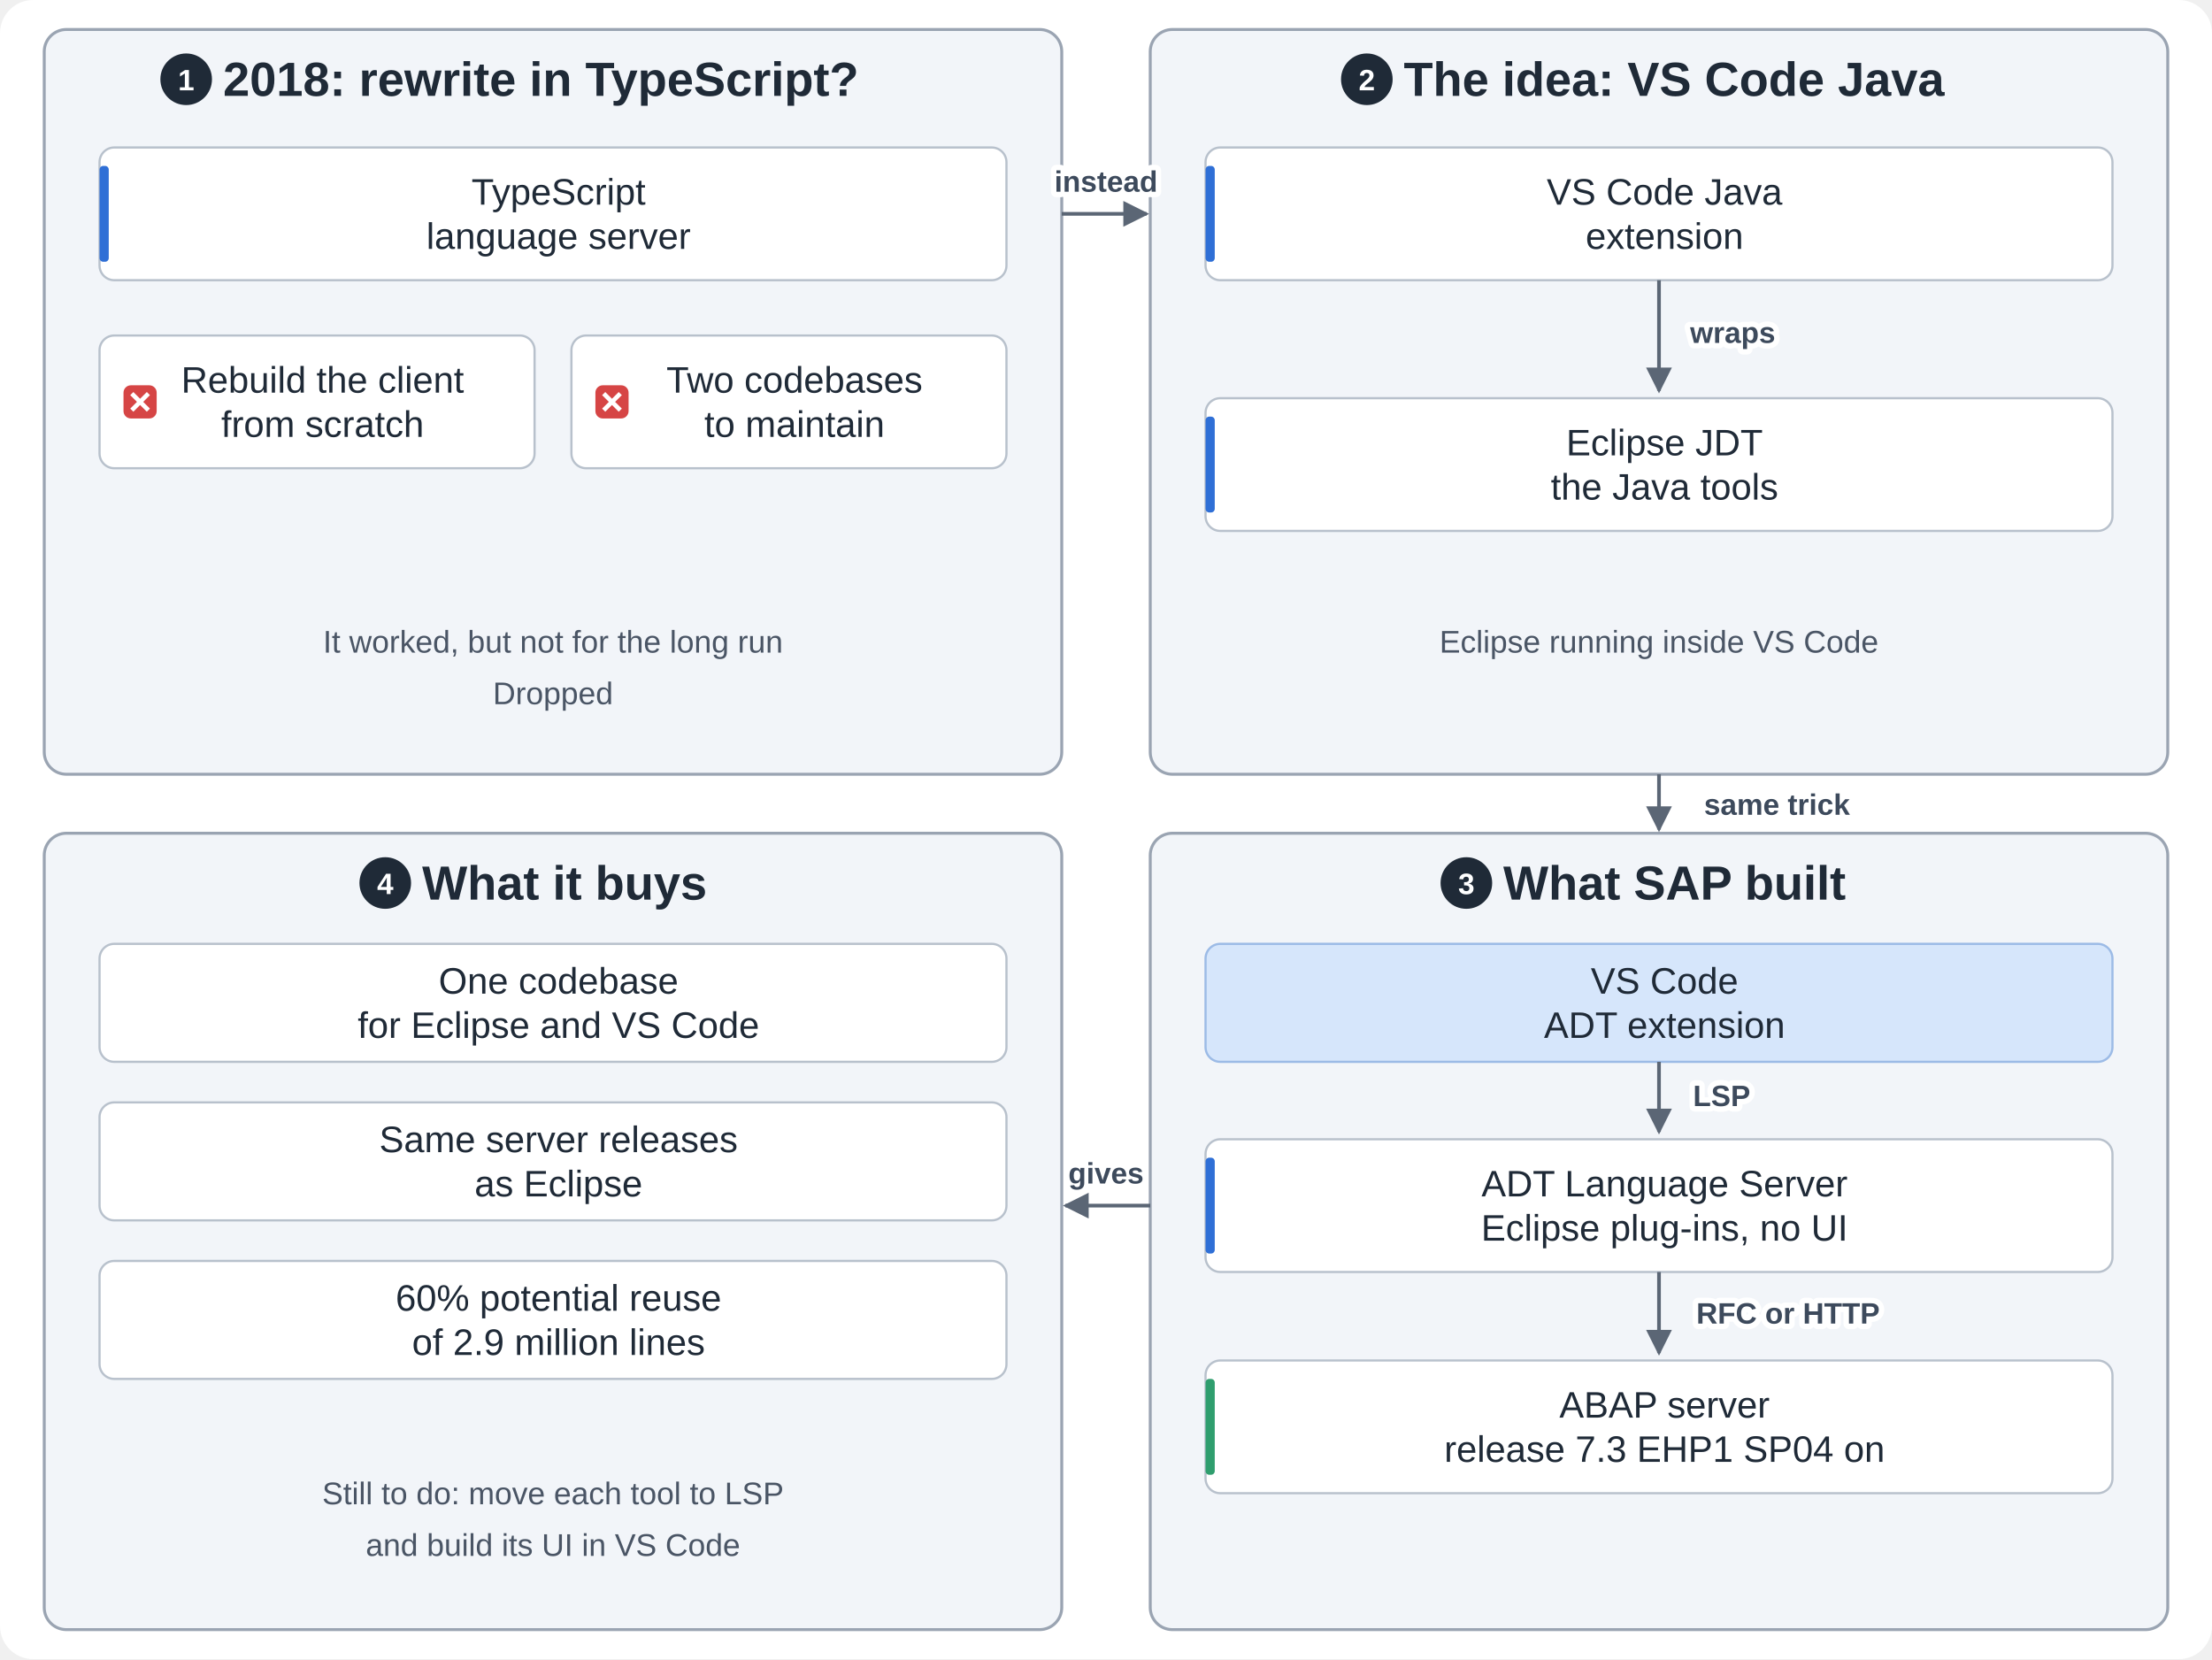
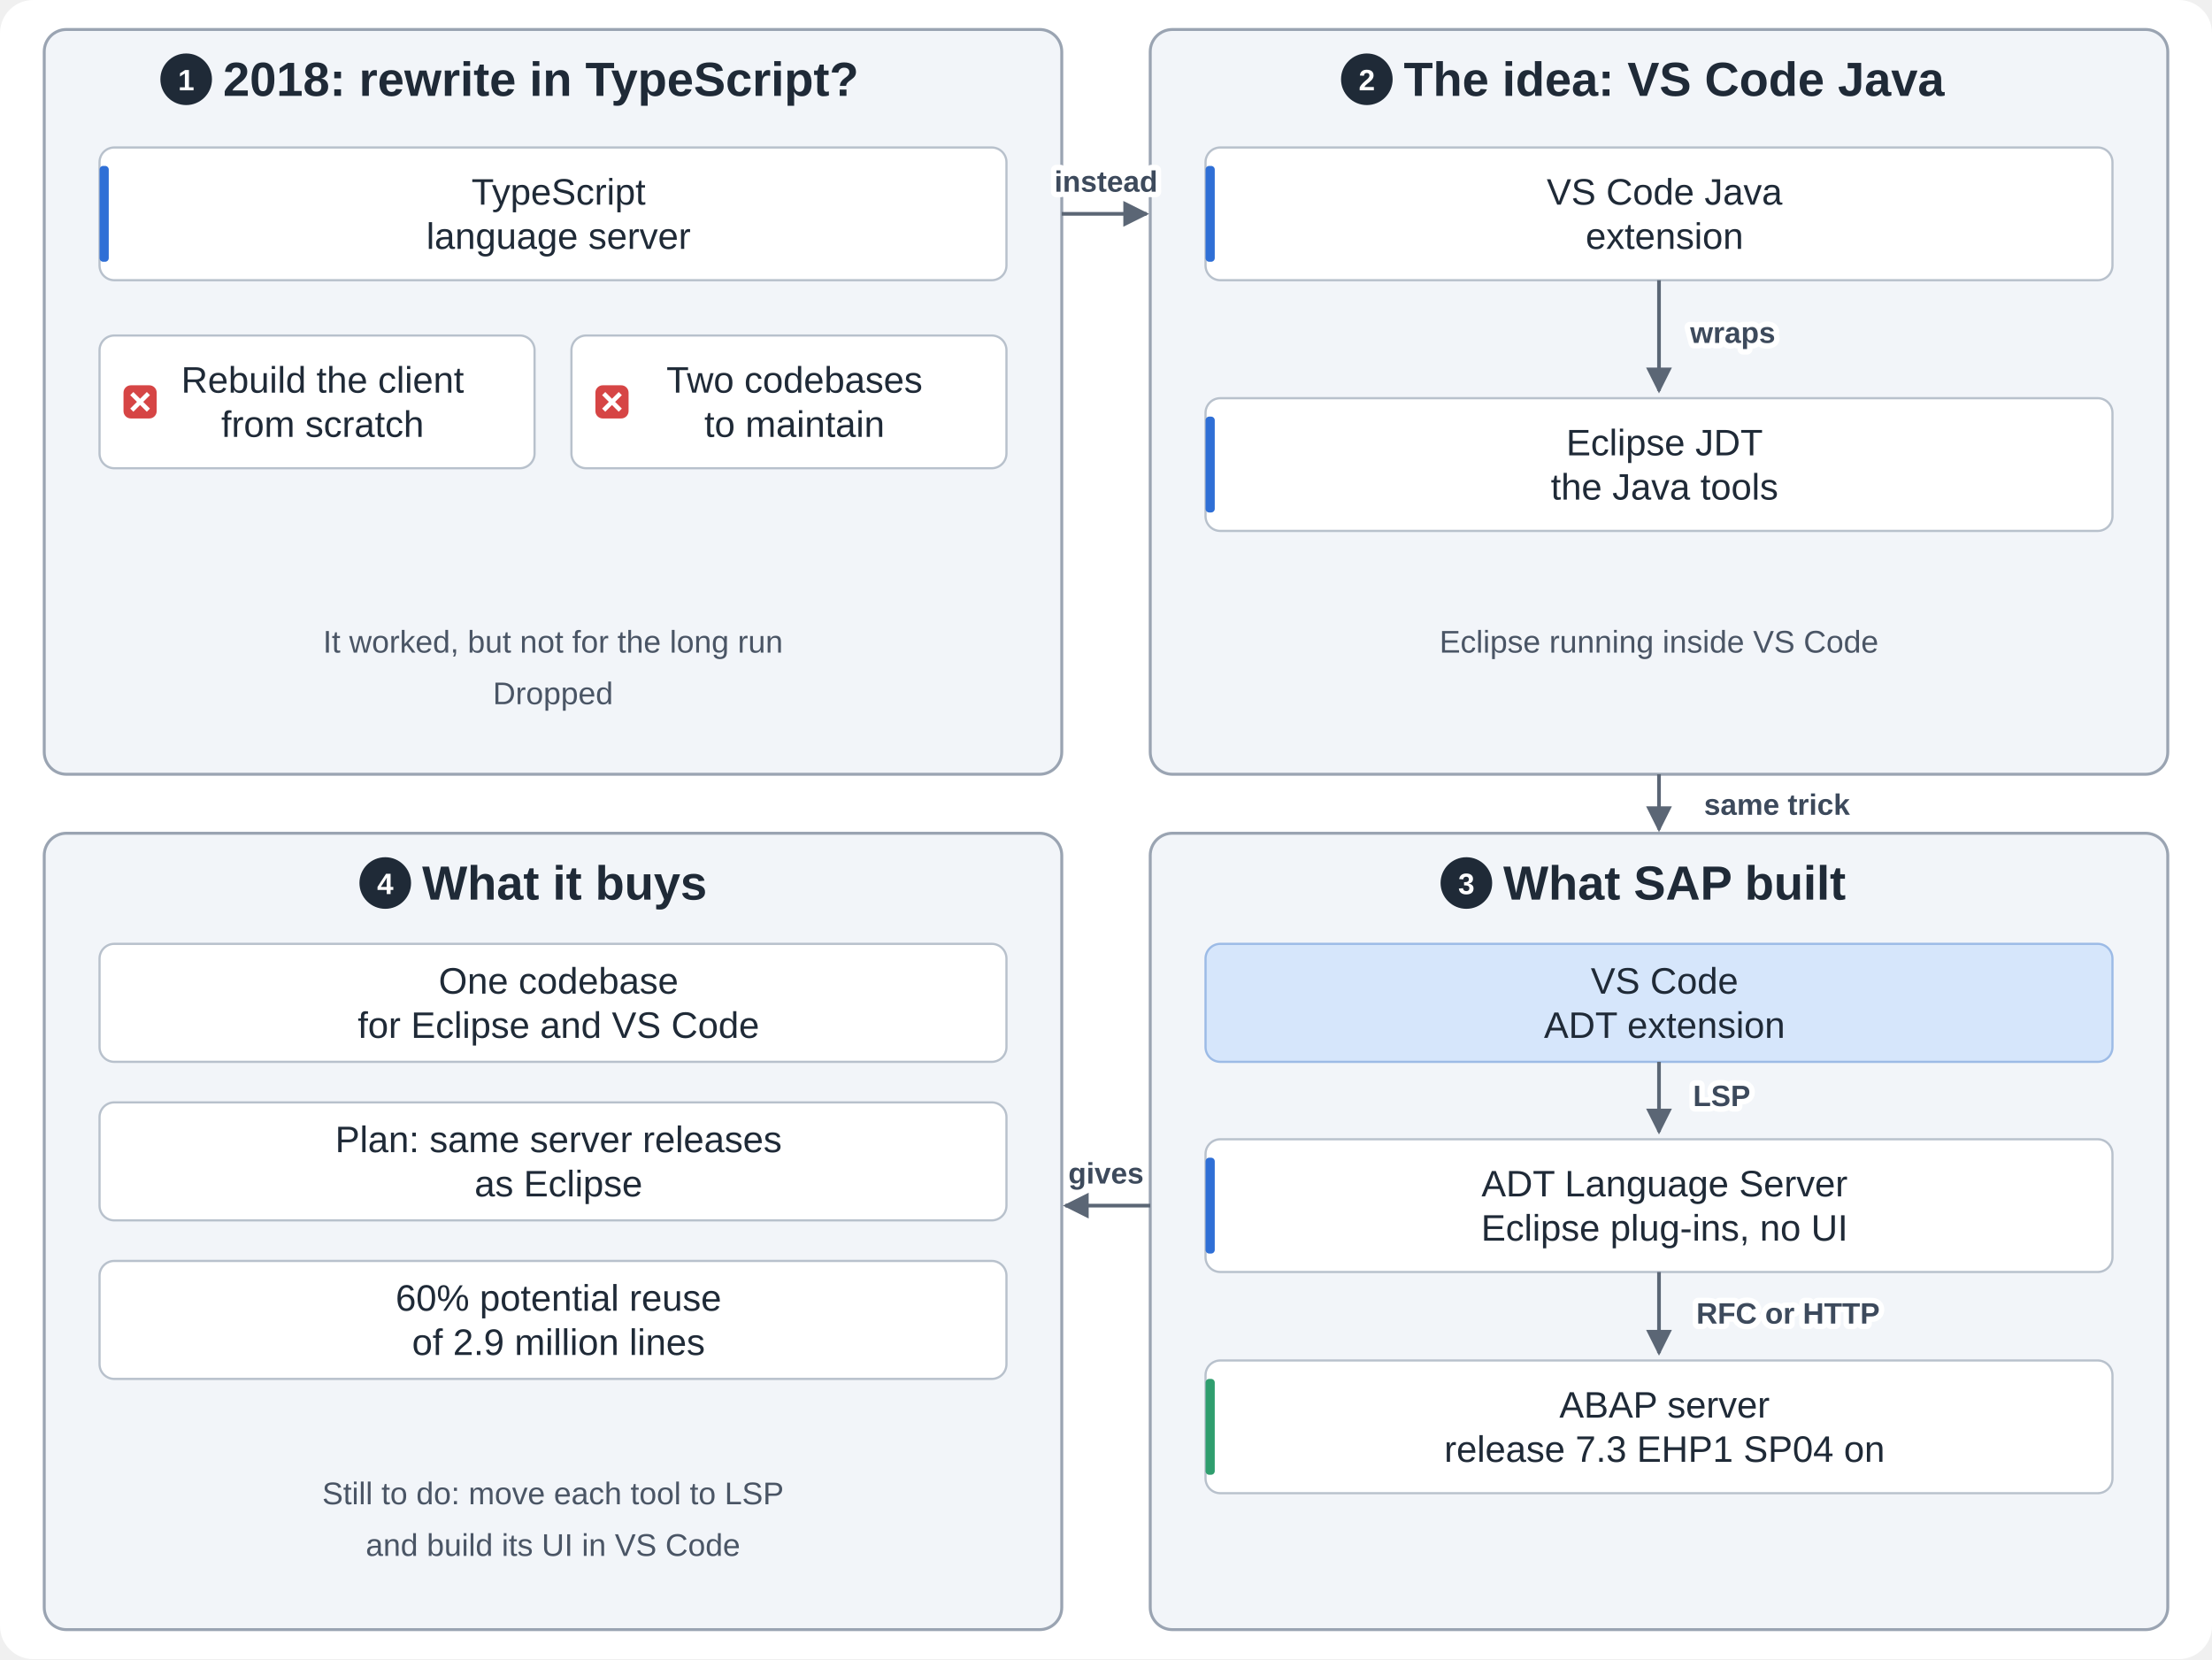
<svg xmlns="http://www.w3.org/2000/svg" viewBox="0 0 1200 900" width="1200" height="900" role="img" aria-labelledby="t d">
  <defs>
    <marker id="arr" viewBox="0 0 10 10" refX="9" refY="5" markerWidth="7" markerHeight="7" orient="auto">
      <path d="M0 0L10 5L0 10z" fill="#5b6675" />
    </marker>
    <marker id="ca" viewBox="0 0 10 10" refX="5" refY="5" markerWidth="6" markerHeight="6" orient="auto">
      <path d="M0 0L10 5L0 10z" fill="#5b6675" />
    </marker>
  </defs>
  <style>
text{font-family:-apple-system,"Helvetica Neue",Arial,"PingFang SC",sans-serif;fill:#1f2a37}
.gt{font-size:26px;font-weight:700}
.st{font-size:20px;font-weight:700}
.ag{font-size:20px}
.q{font-size:18px;fill:#3d4a5c}
.lb{font-size:17px;fill:#4a5565}
.al{font-size:16px;font-weight:600;fill:#3d4a5c;paint-order:stroke;stroke:#ffffff;stroke-width:6px;stroke-linejoin:round}
.grp{fill:#f2f5f9;stroke:#9aa4b2;stroke-width:1.6}
.sub{fill:#e8edf3;stroke:#b8c1cc;stroke-width:1.2}
.agent{fill:#ffffff;stroke:#b8c1cc;stroke-width:1.2}
.human{fill:#d6e6fb;stroke:#9cbbe6;stroke-width:1.2}
.front{fill:#dcf0e0;stroke:#9ccfa8;stroke-width:1.2}
.flow{stroke:#5b6675;stroke-width:2;fill:none;marker-end:url(#arr)}
.back{stroke-dasharray:7 5}
.cyc{stroke:#5b6675;stroke-width:2;fill:none;marker-end:url(#ca)}
.num{fill:#1f2a37}
.numt{font-size:16px;font-weight:700;fill:#ffffff}
</style>
  <rect width="1200" height="900" rx="18" fill="#ffffff" />
  <rect x="24" y="16" width="552" height="404" rx="12" class="grp" />
  <circle cx="101.0" cy="43" r="14" class="num" />
  <text x="101.0" y="49" class="numt" text-anchor="middle">1</text>
  <text x="121.0" y="52" class="gt" text-anchor="start">2018: rewrite in TypeScript?</text>
  <rect x="54" y="80" width="492" height="72" rx="8" class="agent" />
  <rect x="54" y="90" width="5" height="52" rx="2" fill="#2f6fd6" />
  <text x="303.0" y="111.0" class="ag" text-anchor="middle">TypeScript</text>
  <text x="303.0" y="135.0" class="ag" text-anchor="middle">language server</text>
  <rect x="54" y="182" width="236" height="72" rx="8" class="agent" />
  <text x="175.0" y="213.0" class="ag" text-anchor="middle">Rebuild the client</text>
  <text x="175.0" y="237.0" class="ag" text-anchor="middle">from scratch</text>
  <rect x="310" y="182" width="236" height="72" rx="8" class="agent" />
  <text x="431.0" y="213.0" class="ag" text-anchor="middle">Two codebases</text>
  <text x="431.0" y="237.0" class="ag" text-anchor="middle">to maintain</text>
  <g transform="translate(76 218)">
    <rect x="-9" y="-9" width="18" height="18" rx="4" fill="#d64545" />
    <path d="M-4.5-4.5l9 9M4.5-4.5l-9 9" stroke="#fff" stroke-width="2.4" />
  </g>
  <g transform="translate(332 218)">
    <rect x="-9" y="-9" width="18" height="18" rx="4" fill="#d64545" />
    <path d="M-4.5-4.5l9 9M4.5-4.5l-9 9" stroke="#fff" stroke-width="2.4" />
  </g>
  <text x="300.0" y="354" class="lb" text-anchor="middle">It worked, but not for the long run</text>
  <text x="300.0" y="382" class="lb" text-anchor="middle">Dropped</text>
  <rect x="624" y="16" width="552" height="404" rx="12" class="grp" />
  <circle cx="741.5" cy="43" r="14" class="num" />
  <text x="741.5" y="49" class="numt" text-anchor="middle">2</text>
  <text x="761.5" y="52" class="gt" text-anchor="start">The idea: VS Code Java</text>
  <rect x="654" y="80" width="492" height="72" rx="8" class="agent" />
  <rect x="654" y="90" width="5" height="52" rx="2" fill="#2f6fd6" />
  <text x="903.0" y="111.0" class="ag" text-anchor="middle">VS Code Java</text>
  <text x="903.0" y="135.0" class="ag" text-anchor="middle">extension</text>
  <rect x="654" y="216" width="492" height="72" rx="8" class="agent" />
  <rect x="654" y="226" width="5" height="52" rx="2" fill="#2f6fd6" />
  <text x="903.0" y="247.0" class="ag" text-anchor="middle">Eclipse JDT</text>
  <text x="903.0" y="271.0" class="ag" text-anchor="middle">the Java tools</text>
  <path d="M900.0 152V212" class="flow" />
  <text x="940.0" y="186" class="al" text-anchor="middle">wraps</text>
  <text x="900.0" y="354" class="lb" text-anchor="middle">Eclipse running inside VS Code</text>
  <path d="M576 116H622" class="flow" />
  <text x="600" y="104" class="al" text-anchor="middle">instead</text>
  <rect x="624" y="452" width="552" height="432" rx="12" class="grp" />
  <circle cx="795.5" cy="479" r="14" class="num" />
  <text x="795.5" y="485" class="numt" text-anchor="middle">3</text>
  <text x="815.5" y="488" class="gt" text-anchor="start">What SAP built</text>
  <rect x="654" y="512" width="492" height="64" rx="8" class="human" />
  <text x="903.0" y="539.0" class="ag" text-anchor="middle">VS Code</text>
  <text x="903.0" y="563.0" class="ag" text-anchor="middle">ADT extension</text>
  <rect x="654" y="618" width="492" height="72" rx="8" class="agent" />
  <rect x="654" y="628" width="5" height="52" rx="2" fill="#2f6fd6" />
  <text x="903.0" y="649.0" class="ag" text-anchor="middle">ADT Language Server</text>
  <text x="903.0" y="673.0" class="ag" text-anchor="middle">Eclipse plug-ins, no UI</text>
  <rect x="654" y="738" width="492" height="72" rx="8" class="agent" />
  <rect x="654" y="748" width="5" height="52" rx="2" fill="#2f9e6e" />
  <text x="903.0" y="769.0" class="ag" text-anchor="middle">ABAP server</text>
  <text x="903.0" y="793.0" class="ag" text-anchor="middle">release 7.3 EHP1 SP04 on</text>
  <path d="M900.0 576V614" class="flow" />
  <text x="934.0" y="600" class="al" text-anchor="middle">LSP</text>
  <path d="M900.0 690V734" class="flow" />
  <text x="970.0" y="718" class="al" text-anchor="middle">RFC or HTTP</text>
  <path d="M900.0 420V450" class="flow" />
  <text x="964.0" y="442" class="al" text-anchor="middle">same trick</text>
  <rect x="24" y="452" width="552" height="432" rx="12" class="grp" />
  <circle cx="209.0" cy="479" r="14" class="num" />
  <text x="209.0" y="485" class="numt" text-anchor="middle">4</text>
  <text x="229.0" y="488" class="gt" text-anchor="start">What it buys</text>
  <rect x="54" y="512" width="492" height="64" rx="8" class="agent" />
  <text x="303.0" y="539.0" class="ag" text-anchor="middle">One codebase</text>
  <text x="303.0" y="563.0" class="ag" text-anchor="middle">for Eclipse and VS Code</text>
  <rect x="54" y="598" width="492" height="64" rx="8" class="agent" />
-   <text x="303.0" y="625.0" class="ag" text-anchor="middle">Same server releases</text>
+   <text x="303.0" y="625.0" class="ag" text-anchor="middle">Plan: same server releases</text>
  <text x="303.0" y="649.0" class="ag" text-anchor="middle">as Eclipse</text>
  <rect x="54" y="684" width="492" height="64" rx="8" class="agent" />
  <text x="303.0" y="711.0" class="ag" text-anchor="middle">60% potential reuse</text>
  <text x="303.0" y="735.0" class="ag" text-anchor="middle">of 2.9 million lines</text>
  <text x="300.0" y="816" class="lb" text-anchor="middle">Still to do: move each tool to LSP</text>
  <text x="300.0" y="844" class="lb" text-anchor="middle">and build its UI in VS Code</text>
  <path d="M624 654H578" class="flow" />
  <text x="600" y="642" class="al" text-anchor="middle">gives</text>
</svg>
